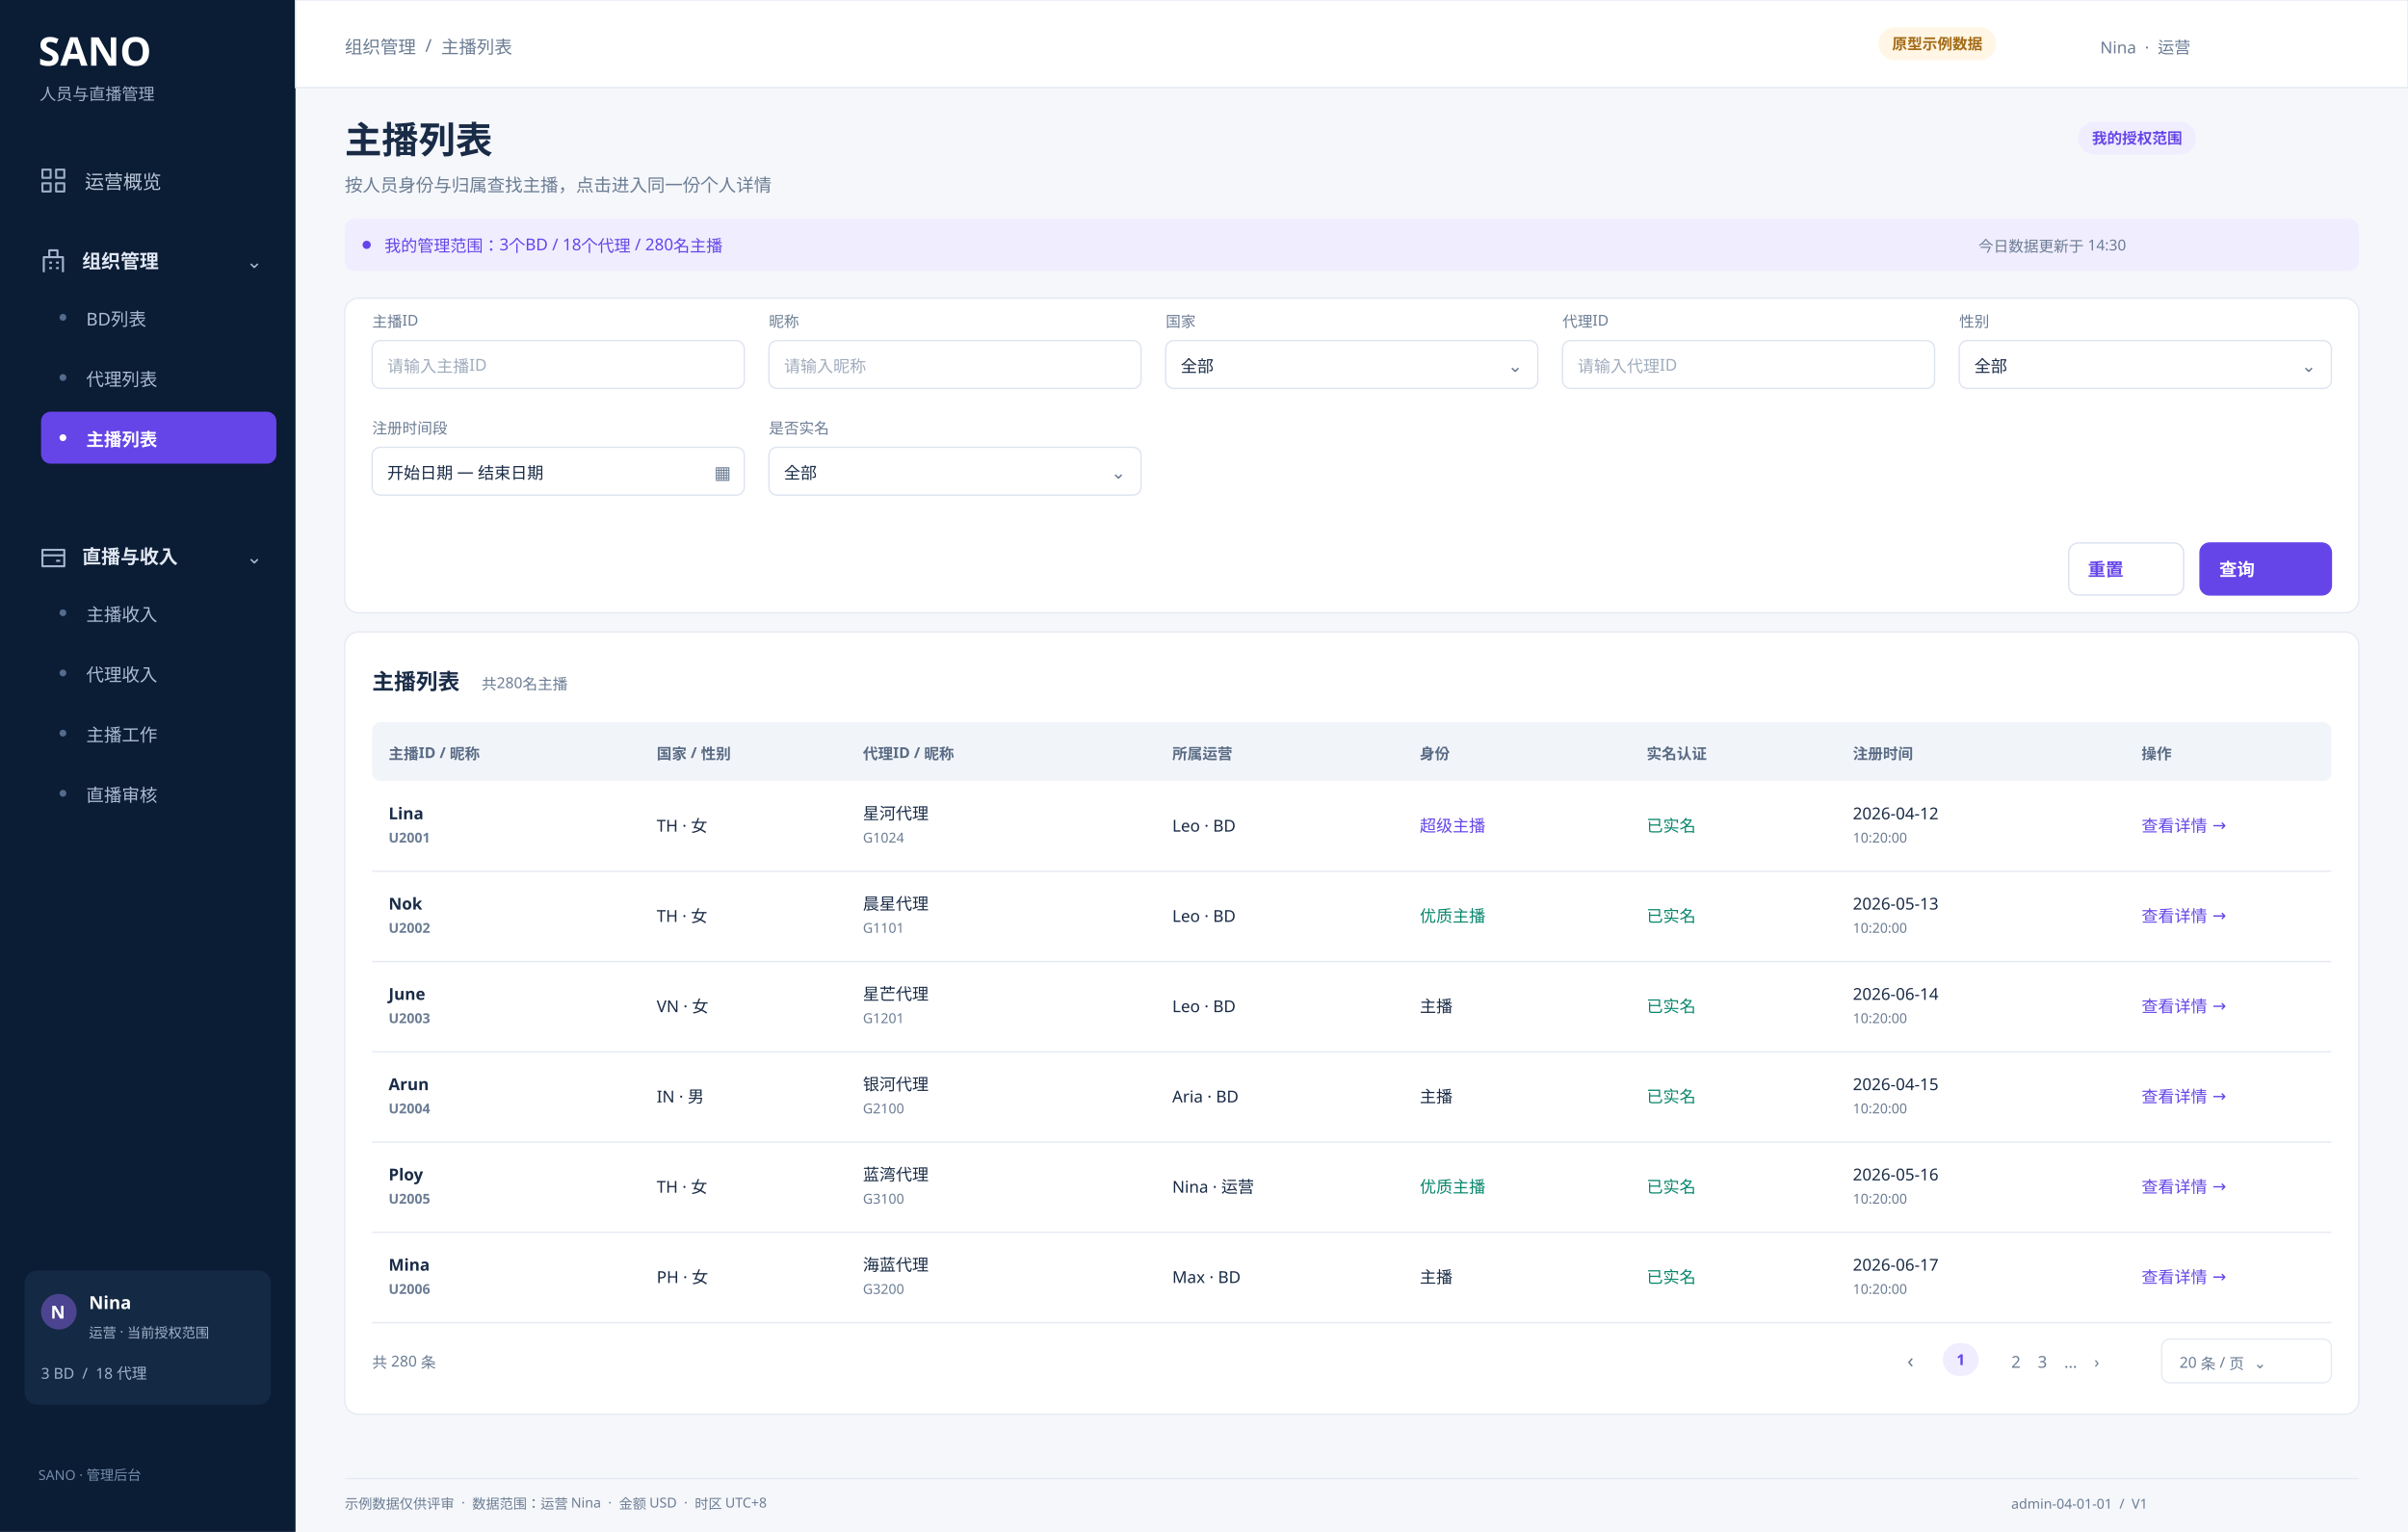
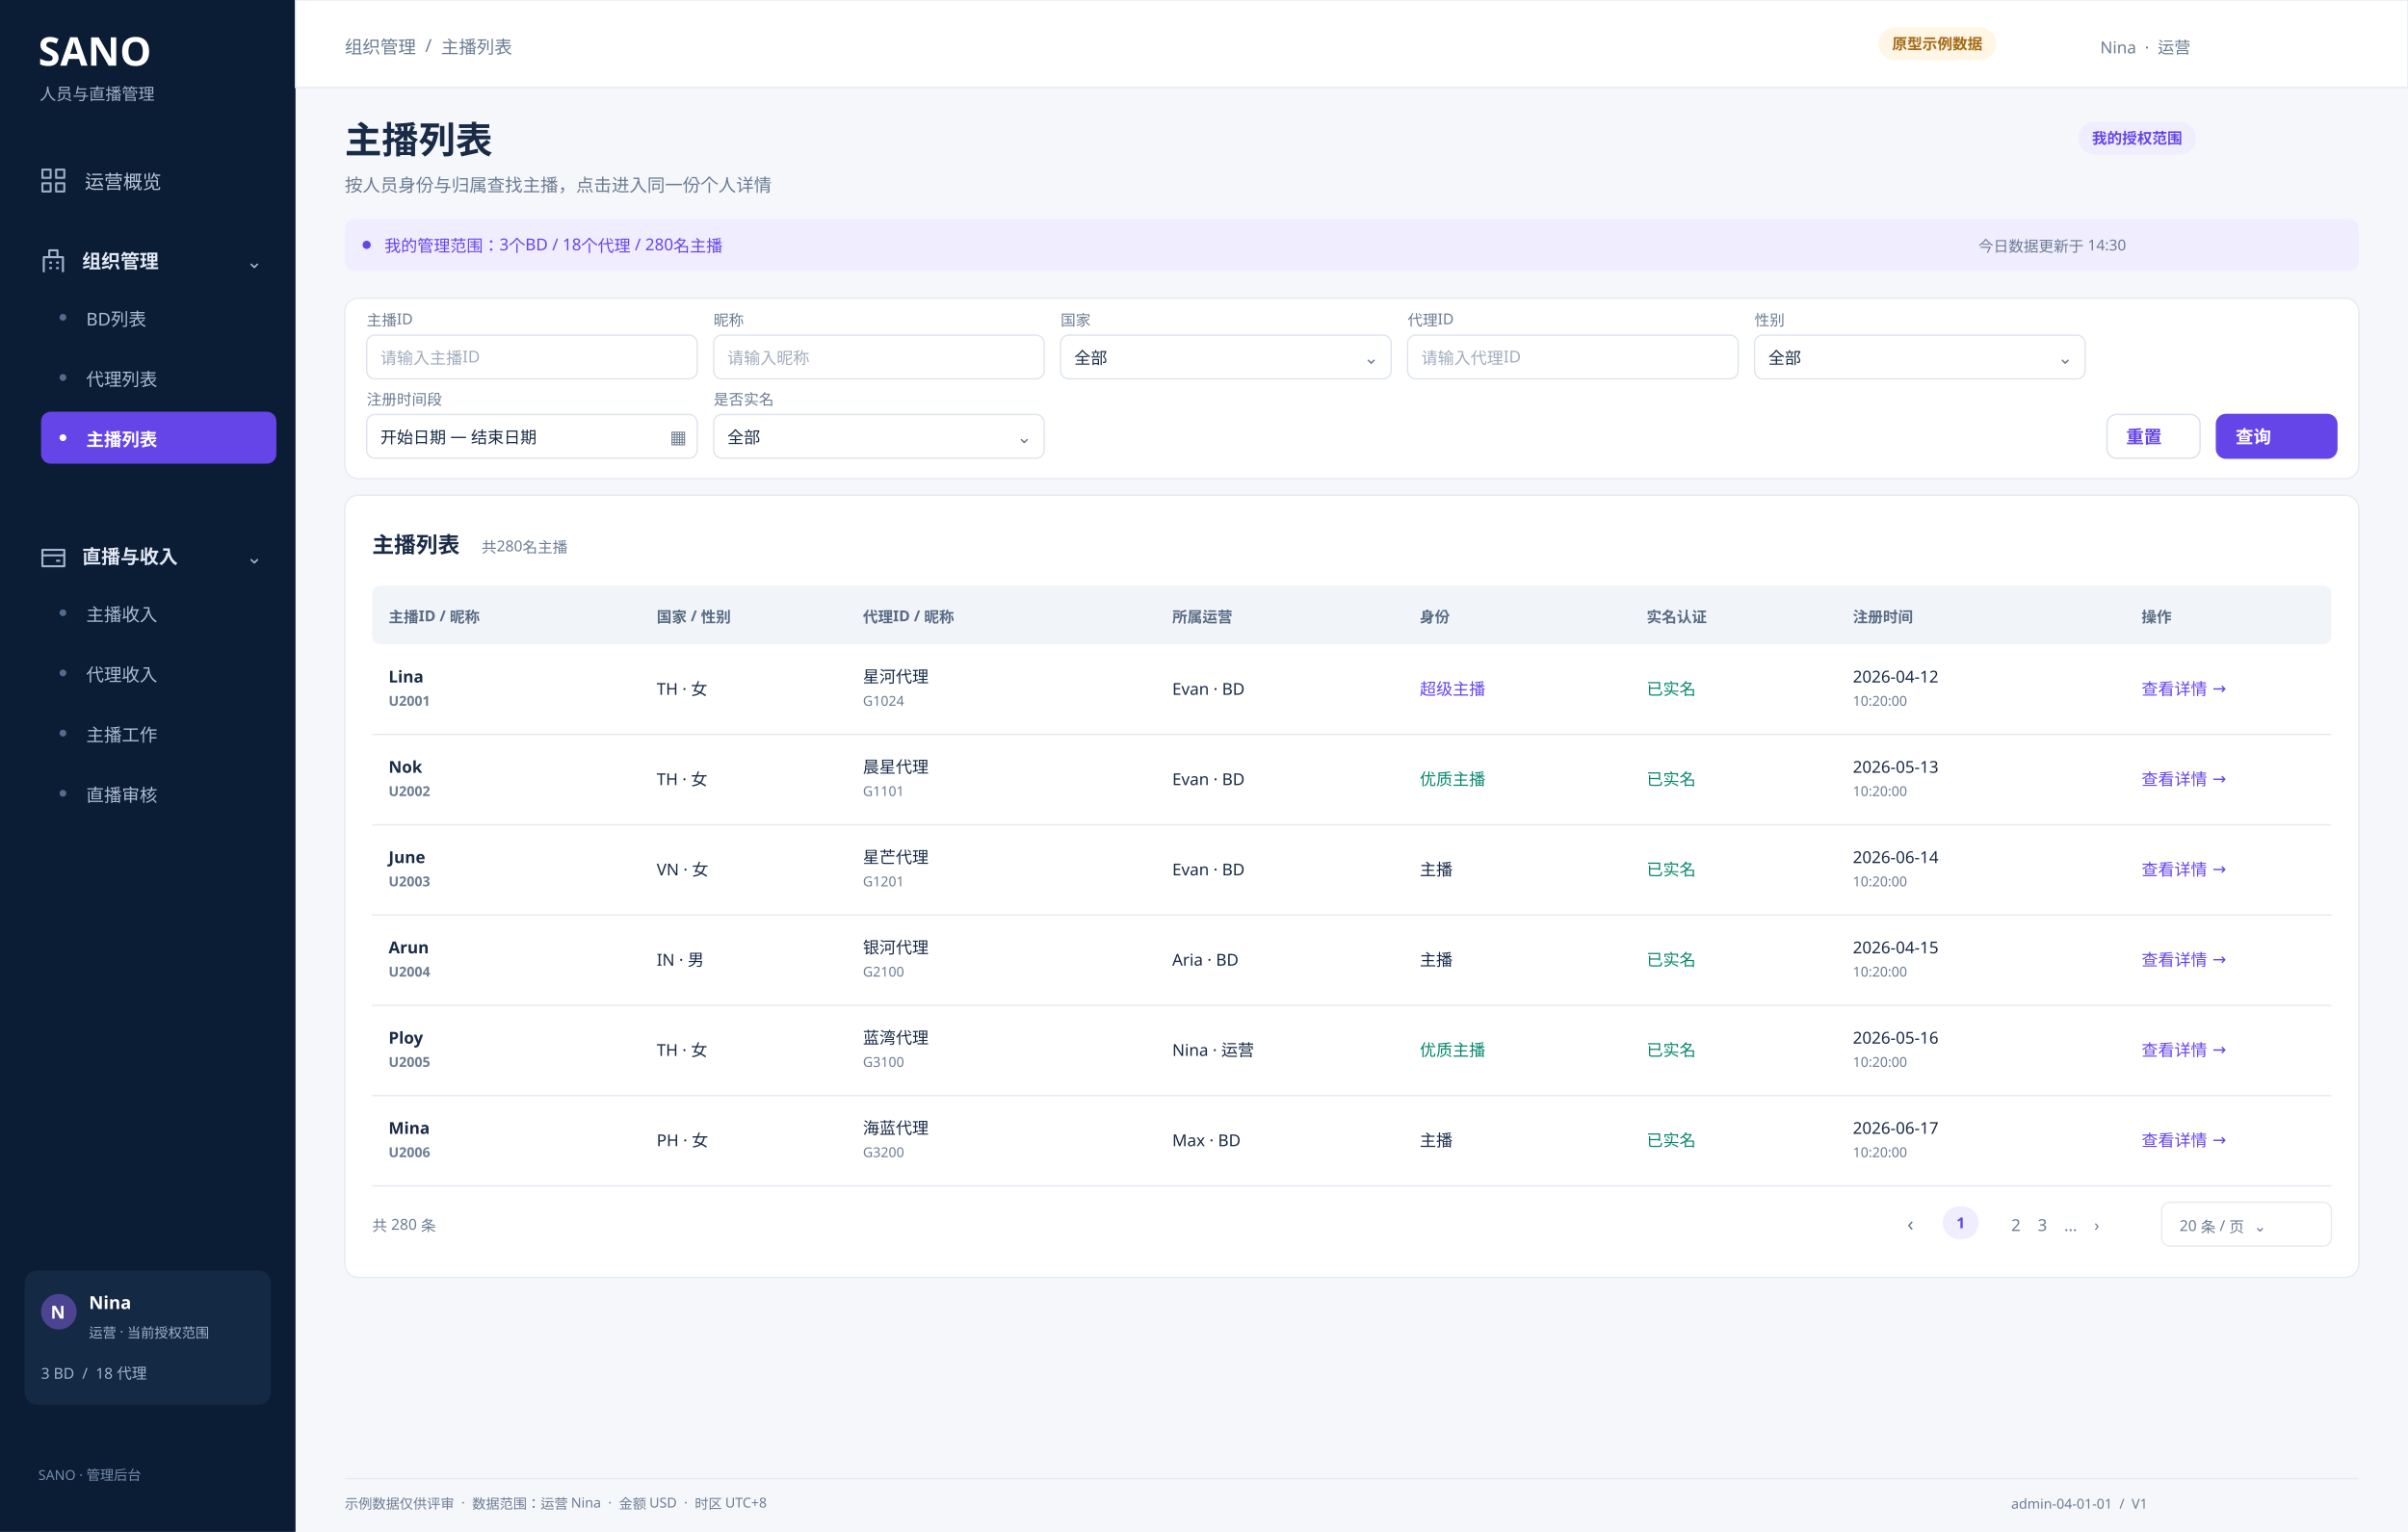
<svg xmlns="http://www.w3.org/2000/svg" width="1760" height="1120" viewBox="0 0 1760 1120">
  <style>text{font-family:"Microsoft YaHei","Segoe UI",sans-serif}a{cursor:pointer}</style>
  <rect x="0" y="0" width="1760" height="1120" rx="0" fill="#F5F7FB" stroke="none" />
  <rect x="0" y="0" width="216" height="1120" rx="0" fill="#0B1C35" stroke="none" />
  <text xml:space="preserve" x="28" y="48" font-size="29" fill="white" font-weight="750">SANO</text>
  <text xml:space="preserve" x="29" y="73" font-size="12" fill="#A0B0C7" font-weight="400">人员与直播管理</text>
  <a href="admin-01-01-01-我的运营概览.svg">
    <path d="M2 2h6v6H2z M12 2h6v6h-6z M2 12h6v6H2z M12 12h6v6h-6z" transform="translate(29,122)" fill="none" stroke="#9CAEC6" stroke-width="1.5" stroke-linejoin="round" />
    <text xml:space="preserve" x="62" y="138" font-size="14" fill="#BBC8D9" font-weight="400">运营概览</text>
  </a>
  <path d="M3 18V7h14v11 M7 7V2h6v5 M7 11h2 M12 11h2 M7 15h2 M12 15h2" transform="translate(29,181)" fill="none" stroke="#A4B6CF" stroke-width="1.5" stroke-linejoin="round" />
  <text xml:space="preserve" x="60" y="196" font-size="14" fill="#E1E8F3" font-weight="600">组织管理</text>
  <text xml:space="preserve" x="180" y="196" font-size="14" fill="#A4B6CF" font-weight="400">⌄</text>
  <a href="admin-02-01-01-BD列表.svg">
    <circle cx="46" cy="232" r="2.5" fill="#536C8D" />
    <text xml:space="preserve" x="63" y="238" font-size="13" fill="#AABDD3" font-weight="400">BD列表</text>
  </a>
  <a href="admin-03-01-01-代理树形列表.svg">
    <circle cx="46" cy="276" r="2.5" fill="#536C8D" />
    <text xml:space="preserve" x="63" y="282" font-size="13" fill="#AABDD3" font-weight="400">代理列表</text>
  </a>
  <a href="admin-04-01-01-主播列表.svg">
    <rect x="30" y="301" width="172" height="38" rx="7" fill="#6545E8" stroke="none" />
    <circle cx="46" cy="320" r="2.5" fill="white" />
    <text xml:space="preserve" x="63" y="326" font-size="13" fill="white" font-weight="600">主播列表</text>
  </a>
  <path d="M2 5h16v12H2z M2 9h16 M12 13h3" transform="translate(29,397)" fill="none" stroke="#A4B6CF" stroke-width="1.5" stroke-linejoin="round" />
  <text xml:space="preserve" x="60" y="412" font-size="14" fill="#E1E8F3" font-weight="600">直播与收入</text>
  <text xml:space="preserve" x="180" y="412" font-size="14" fill="#A4B6CF" font-weight="400">⌄</text>
  <a href="admin-05-01-01-主播收入数据.svg">
    <circle cx="46" cy="448" r="2.5" fill="#536C8D" />
    <text xml:space="preserve" x="63" y="454" font-size="13" fill="#AABDD3" font-weight="400">主播收入</text>
  </a>
  <a href="admin-06-01-01-代理收入数据.svg">
    <circle cx="46" cy="492" r="2.5" fill="#536C8D" />
    <text xml:space="preserve" x="63" y="498" font-size="13" fill="#AABDD3" font-weight="400">代理收入</text>
  </a>
  <a href="admin-07-01-01-主播工作数据.svg">
    <circle cx="46" cy="536" r="2.5" fill="#536C8D" />
    <text xml:space="preserve" x="63" y="542" font-size="13" fill="#AABDD3" font-weight="400">主播工作</text>
  </a>
  <a href="admin-08-01-01-当前直播间列表.svg">
    <circle cx="46" cy="580" r="2.5" fill="#536C8D" />
    <text xml:space="preserve" x="63" y="586" font-size="13" fill="#AABDD3" font-weight="400">直播审核</text>
  </a>
  <rect x="18" y="929" width="180" height="98" rx="9" fill="#142943" stroke="none" />
  <circle cx="43" cy="959" r="13" fill="#4C4490" />
  <text xml:space="preserve" x="37" y="964" font-size="13" fill="white" font-weight="600">N</text>
  <text xml:space="preserve" x="65" y="957" font-size="13" fill="white" font-weight="600">Nina</text>
  <text xml:space="preserve" x="65" y="978" font-size="10" fill="#A1B2CB" font-weight="400">运营 · 当前授权范围</text>
  <text xml:space="preserve" x="30" y="1008" font-size="11" fill="#A1B2CB" font-weight="400">3 BD  /  18 代理</text>
  <text xml:space="preserve" x="28" y="1082" font-size="10" fill="#738CA9" font-weight="400">SANO · 管理后台</text>
  <rect x="216" y="0" width="1544" height="64" rx="0" fill="white" stroke="#E5EAF2" />
  <text xml:space="preserve" x="252" y="39" font-size="13" fill="#6B7C93" font-weight="400">组织管理  /  主播列表</text>
  <rect x="1373" y="20" width="86" height="24" rx="12" fill="#FFF6E5" stroke="none" />
  <text xml:space="preserve" x="1383" y="36" font-size="11" fill="#A46B16" font-weight="550">原型示例数据</text>
  <text xml:space="preserve" x="1535" y="39" font-size="12" fill="#6B7C93" font-weight="400">Nina  ·  运营</text>
  <text xml:space="preserve" x="252" y="112" font-size="27" fill="#192B46" font-weight="700">主播列表</text>
  <text xml:space="preserve" x="252" y="140" font-size="13" fill="#6B7C93" font-weight="400">按人员身份与归属查找主播，点击进入同一份个人详情</text>
  <rect x="1519" y="89" width="86" height="24" rx="12" fill="#F0EDFF" stroke="none" />
  <text xml:space="preserve" x="1529" y="105" font-size="11" fill="#6545E8" font-weight="550">我的授权范围</text>
  <path d="M252 1081H1724" transform="" stroke="#E5EAF2" fill="none" />
  <text xml:space="preserve" x="252" y="1103" font-size="10" fill="#6B7C93" font-weight="400">示例数据仅供评审  ·  数据范围：运营 Nina  ·  金额 USD  ·  时区 UTC+8</text>
  <text xml:space="preserve" x="1470" y="1103" font-size="10" fill="#6B7C93" font-weight="400">admin-04-01-01  /  V1</text>
  <rect x="252" y="160" width="1472" height="38" rx="7" fill="#F0EDFF" stroke="none" />
  <circle cx="268" cy="179" r="3" fill="#6545E8" />
  <text xml:space="preserve" x="281" y="184" font-size="12" fill="#6545E8" font-weight="400">我的管理范围：3个BD / 18个代理 / 280名主播</text>
  <text xml:space="preserve" x="1446" y="184" font-size="11" fill="#6B7C93" font-weight="400">今日数据更新于 14:30</text>
-   <rect x="252" y="218" width="1472" height="230" rx="10" fill="white" stroke="#E5EAF2" />
-   <text xml:space="preserve" x="272" y="239" font-size="11" fill="#6B7C93" font-weight="500">主播ID</text>
-   <rect x="272" y="249" width="272" height="35" rx="6" fill="white" stroke="#DDE4EF" />
-   <text xml:space="preserve" x="283" y="272" font-size="12" fill="#A0ACBD" font-weight="400">请输入主播ID</text>
-   <text xml:space="preserve" x="562" y="239" font-size="11" fill="#6B7C93" font-weight="500">昵称</text>
-   <rect x="562" y="249" width="272" height="35" rx="6" fill="white" stroke="#DDE4EF" />
-   <text xml:space="preserve" x="573" y="272" font-size="12" fill="#A0ACBD" font-weight="400">请输入昵称</text>
-   <text xml:space="preserve" x="852" y="239" font-size="11" fill="#6B7C93" font-weight="500">国家</text>
-   <rect x="852" y="249" width="272" height="35" rx="6" fill="white" stroke="#DDE4EF" />
-   <text xml:space="preserve" x="863" y="272" font-size="12" fill="#192B46" font-weight="400">全部</text>
-   <text xml:space="preserve" x="1102" y="272" font-size="13" fill="#6B7C93" font-weight="400">⌄</text>
-   <text xml:space="preserve" x="1142" y="239" font-size="11" fill="#6B7C93" font-weight="500">代理ID</text>
-   <rect x="1142" y="249" width="272" height="35" rx="6" fill="white" stroke="#DDE4EF" />
-   <text xml:space="preserve" x="1153" y="272" font-size="12" fill="#A0ACBD" font-weight="400">请输入代理ID</text>
-   <text xml:space="preserve" x="1432" y="239" font-size="11" fill="#6B7C93" font-weight="500">性别</text>
-   <rect x="1432" y="249" width="272" height="35" rx="6" fill="white" stroke="#DDE4EF" />
-   <text xml:space="preserve" x="1443" y="272" font-size="12" fill="#192B46" font-weight="400">全部</text>
-   <text xml:space="preserve" x="1682" y="272" font-size="13" fill="#6B7C93" font-weight="400">⌄</text>
-   <text xml:space="preserve" x="272" y="317" font-size="11" fill="#6B7C93" font-weight="500">注册时间段</text>
-   <rect x="272" y="327" width="272" height="35" rx="6" fill="white" stroke="#DDE4EF" />
-   <text xml:space="preserve" x="283" y="350" font-size="12" fill="#192B46" font-weight="400">开始日期 — 结束日期</text>
-   <text xml:space="preserve" x="522" y="350" font-size="13" fill="#6B7C93" font-weight="400">▦</text>
-   <text xml:space="preserve" x="562" y="317" font-size="11" fill="#6B7C93" font-weight="500">是否实名</text>
-   <rect x="562" y="327" width="272" height="35" rx="6" fill="white" stroke="#DDE4EF" />
-   <text xml:space="preserve" x="573" y="350" font-size="12" fill="#192B46" font-weight="400">全部</text>
-   <text xml:space="preserve" x="812" y="350" font-size="13" fill="#6B7C93" font-weight="400">⌄</text>
-   <text xml:space="preserve" x="272" y="420" font-size="11" fill="#6B7C93" font-weight="400" />
-   <rect x="1512" y="397" width="84" height="38" rx="7" fill="white" stroke="#DAE1ED" />
-   <text xml:space="preserve" x="1526" y="421" font-size="13" fill="#6545E8" font-weight="550">重置</text>
-   <rect x="1608" y="397" width="96" height="38" rx="7" fill="#6545E8" stroke="#6545E8" />
-   <text xml:space="preserve" x="1622" y="421" font-size="13" fill="white" font-weight="550">查询</text>
-   <rect x="252" y="462" width="1472" height="572" rx="10" fill="white" stroke="#E5EAF2" />
-   <text xml:space="preserve" x="272" y="504" font-size="16" fill="#192B46" font-weight="650">主播列表</text>
-   <text xml:space="preserve" x="352" y="504" font-size="11" fill="#6B7C93" font-weight="400">共280名主播</text>
-   <rect x="272" y="528" width="1432" height="43" rx="6" fill="#F1F4F9" stroke="none" />
-   <text xml:space="preserve" x="284" y="555" font-size="11" fill="#596B84" font-weight="600">主播ID / 昵称</text>
-   <text xml:space="preserve" x="479.958" y="555" font-size="11" fill="#596B84" font-weight="600">国家 / 性别</text>
-   <text xml:space="preserve" x="630.695" y="555" font-size="11" fill="#596B84" font-weight="600">代理ID / 昵称</text>
-   <text xml:space="preserve" x="856.8" y="555" font-size="11" fill="#596B84" font-weight="600">所属运营</text>
-   <text xml:space="preserve" x="1037.684" y="555" font-size="11" fill="#596B84" font-weight="600">身份</text>
-   <text xml:space="preserve" x="1203.495" y="555" font-size="11" fill="#596B84" font-weight="600">实名认证</text>
-   <text xml:space="preserve" x="1354.232" y="555" font-size="11" fill="#596B84" font-weight="600">注册时间</text>
-   <text xml:space="preserve" x="1565.263" y="555" font-size="11" fill="#596B84" font-weight="600">操作</text>
-   <path d="M272 637H1704" transform="" stroke="#E5EAF2" fill="none" />
-   <a href="admin-04-02-01-主播详情.svg">
-     <text xml:space="preserve" x="284" y="599" font-size="12" fill="#192B46" font-weight="600">Lina</text>
-     <text xml:space="preserve" x="284" y="616" font-size="10" fill="#6B7C93" font-weight="600">U2001</text>
-   </a>
-   <text xml:space="preserve" x="479.958" y="608" font-size="12" fill="#192B46" font-weight="400">TH · 女</text>
-   <text xml:space="preserve" x="630.695" y="599" font-size="12" fill="#192B46" font-weight="400">星河代理</text>
-   <text xml:space="preserve" x="630.695" y="616" font-size="10" fill="#6B7C93" font-weight="400">G1024</text>
-   <text xml:space="preserve" x="856.8" y="608" font-size="12" fill="#192B46" font-weight="400">Leo · BD</text>
-   <text xml:space="preserve" x="1037.684" y="608" font-size="12" fill="#6545E8" font-weight="400">超级主播</text>
-   <text xml:space="preserve" x="1203.495" y="608" font-size="12" fill="#07866C" font-weight="400">已实名</text>
-   <text xml:space="preserve" x="1354.232" y="599" font-size="12" fill="#192B46" font-weight="400">2026-04-12</text>
-   <text xml:space="preserve" x="1354.232" y="616" font-size="10" fill="#6B7C93" font-weight="400">10:20:00</text>
-   <a href="admin-04-02-01-主播详情.svg">
-     <text xml:space="preserve" x="1565.263" y="608" font-size="12" fill="#6545E8" font-weight="400">查看详情 →</text>
-   </a>
-   <path d="M272 703H1704" transform="" stroke="#E5EAF2" fill="none" />
-   <a href="admin-04-02-01-主播详情.svg">
-     <text xml:space="preserve" x="284" y="665" font-size="12" fill="#192B46" font-weight="600">Nok</text>
-     <text xml:space="preserve" x="284" y="682" font-size="10" fill="#6B7C93" font-weight="600">U2002</text>
-   </a>
-   <text xml:space="preserve" x="479.958" y="674" font-size="12" fill="#192B46" font-weight="400">TH · 女</text>
-   <text xml:space="preserve" x="630.695" y="665" font-size="12" fill="#192B46" font-weight="400">晨星代理</text>
-   <text xml:space="preserve" x="630.695" y="682" font-size="10" fill="#6B7C93" font-weight="400">G1101</text>
-   <text xml:space="preserve" x="856.8" y="674" font-size="12" fill="#192B46" font-weight="400">Leo · BD</text>
-   <text xml:space="preserve" x="1037.684" y="674" font-size="12" fill="#07866C" font-weight="400">优质主播</text>
-   <text xml:space="preserve" x="1203.495" y="674" font-size="12" fill="#07866C" font-weight="400">已实名</text>
-   <text xml:space="preserve" x="1354.232" y="665" font-size="12" fill="#192B46" font-weight="400">2026-05-13</text>
-   <text xml:space="preserve" x="1354.232" y="682" font-size="10" fill="#6B7C93" font-weight="400">10:20:00</text>
-   <a href="admin-04-02-01-主播详情.svg">
-     <text xml:space="preserve" x="1565.263" y="674" font-size="12" fill="#6545E8" font-weight="400">查看详情 →</text>
-   </a>
-   <path d="M272 769H1704" transform="" stroke="#E5EAF2" fill="none" />
-   <a href="admin-04-02-01-主播详情.svg">
-     <text xml:space="preserve" x="284" y="731" font-size="12" fill="#192B46" font-weight="600">June</text>
-     <text xml:space="preserve" x="284" y="748" font-size="10" fill="#6B7C93" font-weight="600">U2003</text>
-   </a>
-   <text xml:space="preserve" x="479.958" y="740" font-size="12" fill="#192B46" font-weight="400">VN · 女</text>
-   <text xml:space="preserve" x="630.695" y="731" font-size="12" fill="#192B46" font-weight="400">星芒代理</text>
-   <text xml:space="preserve" x="630.695" y="748" font-size="10" fill="#6B7C93" font-weight="400">G1201</text>
-   <text xml:space="preserve" x="856.8" y="740" font-size="12" fill="#192B46" font-weight="400">Leo · BD</text>
-   <text xml:space="preserve" x="1037.684" y="740" font-size="12" fill="#192B46" font-weight="400">主播</text>
-   <text xml:space="preserve" x="1203.495" y="740" font-size="12" fill="#07866C" font-weight="400">已实名</text>
-   <text xml:space="preserve" x="1354.232" y="731" font-size="12" fill="#192B46" font-weight="400">2026-06-14</text>
-   <text xml:space="preserve" x="1354.232" y="748" font-size="10" fill="#6B7C93" font-weight="400">10:20:00</text>
-   <a href="admin-04-02-01-主播详情.svg">
-     <text xml:space="preserve" x="1565.263" y="740" font-size="12" fill="#6545E8" font-weight="400">查看详情 →</text>
-   </a>
-   <path d="M272 835H1704" transform="" stroke="#E5EAF2" fill="none" />
-   <a href="admin-04-02-01-主播详情.svg">
-     <text xml:space="preserve" x="284" y="797" font-size="12" fill="#192B46" font-weight="600">Arun</text>
-     <text xml:space="preserve" x="284" y="814" font-size="10" fill="#6B7C93" font-weight="600">U2004</text>
-   </a>
-   <text xml:space="preserve" x="479.958" y="806" font-size="12" fill="#192B46" font-weight="400">IN · 男</text>
-   <text xml:space="preserve" x="630.695" y="797" font-size="12" fill="#192B46" font-weight="400">银河代理</text>
-   <text xml:space="preserve" x="630.695" y="814" font-size="10" fill="#6B7C93" font-weight="400">G2100</text>
-   <text xml:space="preserve" x="856.8" y="806" font-size="12" fill="#192B46" font-weight="400">Aria · BD</text>
-   <text xml:space="preserve" x="1037.684" y="806" font-size="12" fill="#192B46" font-weight="400">主播</text>
-   <text xml:space="preserve" x="1203.495" y="806" font-size="12" fill="#07866C" font-weight="400">已实名</text>
-   <text xml:space="preserve" x="1354.232" y="797" font-size="12" fill="#192B46" font-weight="400">2026-04-15</text>
-   <text xml:space="preserve" x="1354.232" y="814" font-size="10" fill="#6B7C93" font-weight="400">10:20:00</text>
-   <a href="admin-04-02-01-主播详情.svg">
-     <text xml:space="preserve" x="1565.263" y="806" font-size="12" fill="#6545E8" font-weight="400">查看详情 →</text>
-   </a>
-   <path d="M272 901H1704" transform="" stroke="#E5EAF2" fill="none" />
-   <a href="admin-04-02-01-主播详情.svg">
-     <text xml:space="preserve" x="284" y="863" font-size="12" fill="#192B46" font-weight="600">Ploy</text>
-     <text xml:space="preserve" x="284" y="880" font-size="10" fill="#6B7C93" font-weight="600">U2005</text>
-   </a>
-   <text xml:space="preserve" x="479.958" y="872" font-size="12" fill="#192B46" font-weight="400">TH · 女</text>
-   <text xml:space="preserve" x="630.695" y="863" font-size="12" fill="#192B46" font-weight="400">蓝湾代理</text>
-   <text xml:space="preserve" x="630.695" y="880" font-size="10" fill="#6B7C93" font-weight="400">G3100</text>
-   <text xml:space="preserve" x="856.8" y="872" font-size="12" fill="#192B46" font-weight="400">Nina · 运营</text>
-   <text xml:space="preserve" x="1037.684" y="872" font-size="12" fill="#07866C" font-weight="400">优质主播</text>
-   <text xml:space="preserve" x="1203.495" y="872" font-size="12" fill="#07866C" font-weight="400">已实名</text>
-   <text xml:space="preserve" x="1354.232" y="863" font-size="12" fill="#192B46" font-weight="400">2026-05-16</text>
-   <text xml:space="preserve" x="1354.232" y="880" font-size="10" fill="#6B7C93" font-weight="400">10:20:00</text>
-   <a href="admin-04-02-01-主播详情.svg">
-     <text xml:space="preserve" x="1565.263" y="872" font-size="12" fill="#6545E8" font-weight="400">查看详情 →</text>
-   </a>
-   <path d="M272 967H1704" transform="" stroke="#E5EAF2" fill="none" />
-   <a href="admin-04-02-01-主播详情.svg">
-     <text xml:space="preserve" x="284" y="929" font-size="12" fill="#192B46" font-weight="600">Mina</text>
-     <text xml:space="preserve" x="284" y="946" font-size="10" fill="#6B7C93" font-weight="600">U2006</text>
-   </a>
-   <text xml:space="preserve" x="479.958" y="938" font-size="12" fill="#192B46" font-weight="400">PH · 女</text>
-   <text xml:space="preserve" x="630.695" y="929" font-size="12" fill="#192B46" font-weight="400">海蓝代理</text>
-   <text xml:space="preserve" x="630.695" y="946" font-size="10" fill="#6B7C93" font-weight="400">G3200</text>
-   <text xml:space="preserve" x="856.8" y="938" font-size="12" fill="#192B46" font-weight="400">Max · BD</text>
-   <text xml:space="preserve" x="1037.684" y="938" font-size="12" fill="#192B46" font-weight="400">主播</text>
-   <text xml:space="preserve" x="1203.495" y="938" font-size="12" fill="#07866C" font-weight="400">已实名</text>
-   <text xml:space="preserve" x="1354.232" y="929" font-size="12" fill="#192B46" font-weight="400">2026-06-17</text>
-   <text xml:space="preserve" x="1354.232" y="946" font-size="10" fill="#6B7C93" font-weight="400">10:20:00</text>
-   <a href="admin-04-02-01-主播详情.svg">
-     <text xml:space="preserve" x="1565.263" y="938" font-size="12" fill="#6545E8" font-weight="400">查看详情 →</text>
-   </a>
-   <text xml:space="preserve" x="272" y="1000" font-size="11" fill="#6B7C93" font-weight="400">共 280 条</text>
-   <text xml:space="preserve" x="1394" y="1000" font-size="15" fill="#6B7C93" font-weight="400">‹</text>
-   <rect x="1420" y="982" width="26.16" height="24" rx="12" fill="#F0EDFF" stroke="none" />
-   <text xml:space="preserve" x="1430" y="998" font-size="11" fill="#6545E8" font-weight="550">1</text>
-   <text xml:space="preserve" x="1470" y="1000" font-size="12" fill="#6B7C93" font-weight="400">2    3    …    ›</text>
-   <rect x="1580" y="979" width="124" height="32" rx="6" fill="white" stroke="#E5EAF2" />
-   <text xml:space="preserve" x="1593" y="1000" font-size="11" fill="#6B7C93" font-weight="400">20 条 / 页  ⌄</text>
+   <rect x="252" y="218" width="1472" height="132" rx="10" fill="white" stroke="#E5EAF2" />
+   <text xml:space="preserve" x="268" y="238" font-size="11" fill="#6B7C93" font-weight="500">主播ID</text>
+   <rect x="268" y="245" width="241.6" height="32" rx="6" fill="white" stroke="#DDE4EF" />
+   <text xml:space="preserve" x="278" y="266" font-size="12" fill="#A0ACBD" font-weight="400">请输入主播ID</text>
+   <text xml:space="preserve" x="521.6" y="238" font-size="11" fill="#6B7C93" font-weight="500">昵称</text>
+   <rect x="521.6" y="245" width="241.6" height="32" rx="6" fill="white" stroke="#DDE4EF" />
+   <text xml:space="preserve" x="531.6" y="266" font-size="12" fill="#A0ACBD" font-weight="400">请输入昵称</text>
+   <text xml:space="preserve" x="775.2" y="238" font-size="11" fill="#6B7C93" font-weight="500">国家</text>
+   <rect x="775.2" y="245" width="241.6" height="32" rx="6" fill="white" stroke="#DDE4EF" />
+   <text xml:space="preserve" x="785.2" y="266" font-size="12" fill="#192B46" font-weight="400">全部</text>
+   <text xml:space="preserve" x="996.8" y="266" font-size="13" fill="#6B7C93" font-weight="400">⌄</text>
+   <text xml:space="preserve" x="1028.8" y="238" font-size="11" fill="#6B7C93" font-weight="500">代理ID</text>
+   <rect x="1028.8" y="245" width="241.6" height="32" rx="6" fill="white" stroke="#DDE4EF" />
+   <text xml:space="preserve" x="1038.8" y="266" font-size="12" fill="#A0ACBD" font-weight="400">请输入代理ID</text>
+   <text xml:space="preserve" x="1282.4" y="238" font-size="11" fill="#6B7C93" font-weight="500">性别</text>
+   <rect x="1282.4" y="245" width="241.6" height="32" rx="6" fill="white" stroke="#DDE4EF" />
+   <text xml:space="preserve" x="1292.4" y="266" font-size="12" fill="#192B46" font-weight="400">全部</text>
+   <text xml:space="preserve" x="1504" y="266" font-size="13" fill="#6B7C93" font-weight="400">⌄</text>
+   <text xml:space="preserve" x="268" y="296" font-size="11" fill="#6B7C93" font-weight="500">注册时间段</text>
+   <rect x="268" y="303" width="241.6" height="32" rx="6" fill="white" stroke="#DDE4EF" />
+   <text xml:space="preserve" x="278" y="324" font-size="12" fill="#192B46" font-weight="400">开始日期 — 结束日期</text>
+   <text xml:space="preserve" x="489.6" y="324" font-size="13" fill="#6B7C93" font-weight="400">▦</text>
+   <text xml:space="preserve" x="521.6" y="296" font-size="11" fill="#6B7C93" font-weight="500">是否实名</text>
+   <rect x="521.6" y="303" width="241.6" height="32" rx="6" fill="white" stroke="#DDE4EF" />
+   <text xml:space="preserve" x="531.6" y="324" font-size="12" fill="#192B46" font-weight="400">全部</text>
+   <text xml:space="preserve" x="743.2" y="324" font-size="13" fill="#6B7C93" font-weight="400">⌄</text>
+   <rect x="1540" y="303" width="68" height="32" rx="7" fill="white" stroke="#DAE1ED" />
+   <text xml:space="preserve" x="1554" y="324" font-size="13" fill="#6545E8" font-weight="550">重置</text>
+   <rect x="1620" y="303" width="88" height="32" rx="7" fill="#6545E8" stroke="#6545E8" />
+   <text xml:space="preserve" x="1634" y="324" font-size="13" fill="white" font-weight="550">查询</text>
+   <rect x="252" y="362" width="1472" height="572" rx="10" fill="white" stroke="#E5EAF2" />
+   <text xml:space="preserve" x="272" y="404" font-size="16" fill="#192B46" font-weight="650">主播列表</text>
+   <text xml:space="preserve" x="352" y="404" font-size="11" fill="#6B7C93" font-weight="400">共280名主播</text>
+   <rect x="272" y="428" width="1432" height="43" rx="6" fill="#F1F4F9" stroke="none" />
+   <text xml:space="preserve" x="284" y="455" font-size="11" fill="#596B84" font-weight="600">主播ID / 昵称</text>
+   <text xml:space="preserve" x="479.958" y="455" font-size="11" fill="#596B84" font-weight="600">国家 / 性别</text>
+   <text xml:space="preserve" x="630.695" y="455" font-size="11" fill="#596B84" font-weight="600">代理ID / 昵称</text>
+   <text xml:space="preserve" x="856.8" y="455" font-size="11" fill="#596B84" font-weight="600">所属运营</text>
+   <text xml:space="preserve" x="1037.684" y="455" font-size="11" fill="#596B84" font-weight="600">身份</text>
+   <text xml:space="preserve" x="1203.495" y="455" font-size="11" fill="#596B84" font-weight="600">实名认证</text>
+   <text xml:space="preserve" x="1354.232" y="455" font-size="11" fill="#596B84" font-weight="600">注册时间</text>
+   <text xml:space="preserve" x="1565.263" y="455" font-size="11" fill="#596B84" font-weight="600">操作</text>
+   <path d="M272 537H1704" transform="" stroke="#E5EAF2" fill="none" />
+   <a href="admin-04-02-01-主播详情.svg">
+     <text xml:space="preserve" x="284" y="499" font-size="12" fill="#192B46" font-weight="600">Lina</text>
+     <text xml:space="preserve" x="284" y="516" font-size="10" fill="#6B7C93" font-weight="600">U2001</text>
+   </a>
+   <text xml:space="preserve" x="479.958" y="508" font-size="12" fill="#192B46" font-weight="400">TH · 女</text>
+   <text xml:space="preserve" x="630.695" y="499" font-size="12" fill="#192B46" font-weight="400">星河代理</text>
+   <text xml:space="preserve" x="630.695" y="516" font-size="10" fill="#6B7C93" font-weight="400">G1024</text>
+   <text xml:space="preserve" x="856.8" y="508" font-size="12" fill="#192B46" font-weight="400">Evan · BD</text>
+   <text xml:space="preserve" x="1037.684" y="508" font-size="12" fill="#6545E8" font-weight="400">超级主播</text>
+   <text xml:space="preserve" x="1203.495" y="508" font-size="12" fill="#07866C" font-weight="400">已实名</text>
+   <text xml:space="preserve" x="1354.232" y="499" font-size="12" fill="#192B46" font-weight="400">2026-04-12</text>
+   <text xml:space="preserve" x="1354.232" y="516" font-size="10" fill="#6B7C93" font-weight="400">10:20:00</text>
+   <a href="admin-04-02-01-主播详情.svg">
+     <text xml:space="preserve" x="1565.263" y="508" font-size="12" fill="#6545E8" font-weight="400">查看详情 →</text>
+   </a>
+   <path d="M272 603H1704" transform="" stroke="#E5EAF2" fill="none" />
+   <a href="admin-04-02-01-主播详情.svg">
+     <text xml:space="preserve" x="284" y="565" font-size="12" fill="#192B46" font-weight="600">Nok</text>
+     <text xml:space="preserve" x="284" y="582" font-size="10" fill="#6B7C93" font-weight="600">U2002</text>
+   </a>
+   <text xml:space="preserve" x="479.958" y="574" font-size="12" fill="#192B46" font-weight="400">TH · 女</text>
+   <text xml:space="preserve" x="630.695" y="565" font-size="12" fill="#192B46" font-weight="400">晨星代理</text>
+   <text xml:space="preserve" x="630.695" y="582" font-size="10" fill="#6B7C93" font-weight="400">G1101</text>
+   <text xml:space="preserve" x="856.8" y="574" font-size="12" fill="#192B46" font-weight="400">Evan · BD</text>
+   <text xml:space="preserve" x="1037.684" y="574" font-size="12" fill="#07866C" font-weight="400">优质主播</text>
+   <text xml:space="preserve" x="1203.495" y="574" font-size="12" fill="#07866C" font-weight="400">已实名</text>
+   <text xml:space="preserve" x="1354.232" y="565" font-size="12" fill="#192B46" font-weight="400">2026-05-13</text>
+   <text xml:space="preserve" x="1354.232" y="582" font-size="10" fill="#6B7C93" font-weight="400">10:20:00</text>
+   <a href="admin-04-02-01-主播详情.svg">
+     <text xml:space="preserve" x="1565.263" y="574" font-size="12" fill="#6545E8" font-weight="400">查看详情 →</text>
+   </a>
+   <path d="M272 669H1704" transform="" stroke="#E5EAF2" fill="none" />
+   <a href="admin-04-02-01-主播详情.svg">
+     <text xml:space="preserve" x="284" y="631" font-size="12" fill="#192B46" font-weight="600">June</text>
+     <text xml:space="preserve" x="284" y="648" font-size="10" fill="#6B7C93" font-weight="600">U2003</text>
+   </a>
+   <text xml:space="preserve" x="479.958" y="640" font-size="12" fill="#192B46" font-weight="400">VN · 女</text>
+   <text xml:space="preserve" x="630.695" y="631" font-size="12" fill="#192B46" font-weight="400">星芒代理</text>
+   <text xml:space="preserve" x="630.695" y="648" font-size="10" fill="#6B7C93" font-weight="400">G1201</text>
+   <text xml:space="preserve" x="856.8" y="640" font-size="12" fill="#192B46" font-weight="400">Evan · BD</text>
+   <text xml:space="preserve" x="1037.684" y="640" font-size="12" fill="#192B46" font-weight="400">主播</text>
+   <text xml:space="preserve" x="1203.495" y="640" font-size="12" fill="#07866C" font-weight="400">已实名</text>
+   <text xml:space="preserve" x="1354.232" y="631" font-size="12" fill="#192B46" font-weight="400">2026-06-14</text>
+   <text xml:space="preserve" x="1354.232" y="648" font-size="10" fill="#6B7C93" font-weight="400">10:20:00</text>
+   <a href="admin-04-02-01-主播详情.svg">
+     <text xml:space="preserve" x="1565.263" y="640" font-size="12" fill="#6545E8" font-weight="400">查看详情 →</text>
+   </a>
+   <path d="M272 735H1704" transform="" stroke="#E5EAF2" fill="none" />
+   <a href="admin-04-02-01-主播详情.svg">
+     <text xml:space="preserve" x="284" y="697" font-size="12" fill="#192B46" font-weight="600">Arun</text>
+     <text xml:space="preserve" x="284" y="714" font-size="10" fill="#6B7C93" font-weight="600">U2004</text>
+   </a>
+   <text xml:space="preserve" x="479.958" y="706" font-size="12" fill="#192B46" font-weight="400">IN · 男</text>
+   <text xml:space="preserve" x="630.695" y="697" font-size="12" fill="#192B46" font-weight="400">银河代理</text>
+   <text xml:space="preserve" x="630.695" y="714" font-size="10" fill="#6B7C93" font-weight="400">G2100</text>
+   <text xml:space="preserve" x="856.8" y="706" font-size="12" fill="#192B46" font-weight="400">Aria · BD</text>
+   <text xml:space="preserve" x="1037.684" y="706" font-size="12" fill="#192B46" font-weight="400">主播</text>
+   <text xml:space="preserve" x="1203.495" y="706" font-size="12" fill="#07866C" font-weight="400">已实名</text>
+   <text xml:space="preserve" x="1354.232" y="697" font-size="12" fill="#192B46" font-weight="400">2026-04-15</text>
+   <text xml:space="preserve" x="1354.232" y="714" font-size="10" fill="#6B7C93" font-weight="400">10:20:00</text>
+   <a href="admin-04-02-01-主播详情.svg">
+     <text xml:space="preserve" x="1565.263" y="706" font-size="12" fill="#6545E8" font-weight="400">查看详情 →</text>
+   </a>
+   <path d="M272 801H1704" transform="" stroke="#E5EAF2" fill="none" />
+   <a href="admin-04-02-01-主播详情.svg">
+     <text xml:space="preserve" x="284" y="763" font-size="12" fill="#192B46" font-weight="600">Ploy</text>
+     <text xml:space="preserve" x="284" y="780" font-size="10" fill="#6B7C93" font-weight="600">U2005</text>
+   </a>
+   <text xml:space="preserve" x="479.958" y="772" font-size="12" fill="#192B46" font-weight="400">TH · 女</text>
+   <text xml:space="preserve" x="630.695" y="763" font-size="12" fill="#192B46" font-weight="400">蓝湾代理</text>
+   <text xml:space="preserve" x="630.695" y="780" font-size="10" fill="#6B7C93" font-weight="400">G3100</text>
+   <text xml:space="preserve" x="856.8" y="772" font-size="12" fill="#192B46" font-weight="400">Nina · 运营</text>
+   <text xml:space="preserve" x="1037.684" y="772" font-size="12" fill="#07866C" font-weight="400">优质主播</text>
+   <text xml:space="preserve" x="1203.495" y="772" font-size="12" fill="#07866C" font-weight="400">已实名</text>
+   <text xml:space="preserve" x="1354.232" y="763" font-size="12" fill="#192B46" font-weight="400">2026-05-16</text>
+   <text xml:space="preserve" x="1354.232" y="780" font-size="10" fill="#6B7C93" font-weight="400">10:20:00</text>
+   <a href="admin-04-02-01-主播详情.svg">
+     <text xml:space="preserve" x="1565.263" y="772" font-size="12" fill="#6545E8" font-weight="400">查看详情 →</text>
+   </a>
+   <path d="M272 867H1704" transform="" stroke="#E5EAF2" fill="none" />
+   <a href="admin-04-02-01-主播详情.svg">
+     <text xml:space="preserve" x="284" y="829" font-size="12" fill="#192B46" font-weight="600">Mina</text>
+     <text xml:space="preserve" x="284" y="846" font-size="10" fill="#6B7C93" font-weight="600">U2006</text>
+   </a>
+   <text xml:space="preserve" x="479.958" y="838" font-size="12" fill="#192B46" font-weight="400">PH · 女</text>
+   <text xml:space="preserve" x="630.695" y="829" font-size="12" fill="#192B46" font-weight="400">海蓝代理</text>
+   <text xml:space="preserve" x="630.695" y="846" font-size="10" fill="#6B7C93" font-weight="400">G3200</text>
+   <text xml:space="preserve" x="856.8" y="838" font-size="12" fill="#192B46" font-weight="400">Max · BD</text>
+   <text xml:space="preserve" x="1037.684" y="838" font-size="12" fill="#192B46" font-weight="400">主播</text>
+   <text xml:space="preserve" x="1203.495" y="838" font-size="12" fill="#07866C" font-weight="400">已实名</text>
+   <text xml:space="preserve" x="1354.232" y="829" font-size="12" fill="#192B46" font-weight="400">2026-06-17</text>
+   <text xml:space="preserve" x="1354.232" y="846" font-size="10" fill="#6B7C93" font-weight="400">10:20:00</text>
+   <a href="admin-04-02-01-主播详情.svg">
+     <text xml:space="preserve" x="1565.263" y="838" font-size="12" fill="#6545E8" font-weight="400">查看详情 →</text>
+   </a>
+   <text xml:space="preserve" x="272" y="900" font-size="11" fill="#6B7C93" font-weight="400">共 280 条</text>
+   <text xml:space="preserve" x="1394" y="900" font-size="15" fill="#6B7C93" font-weight="400">‹</text>
+   <rect x="1420" y="882" width="26.16" height="24" rx="12" fill="#F0EDFF" stroke="none" />
+   <text xml:space="preserve" x="1430" y="898" font-size="11" fill="#6545E8" font-weight="550">1</text>
+   <text xml:space="preserve" x="1470" y="900" font-size="12" fill="#6B7C93" font-weight="400">2    3    …    ›</text>
+   <rect x="1580" y="879" width="124" height="32" rx="6" fill="white" stroke="#E5EAF2" />
+   <text xml:space="preserve" x="1593" y="900" font-size="11" fill="#6B7C93" font-weight="400">20 条 / 页  ⌄</text>
</svg>
